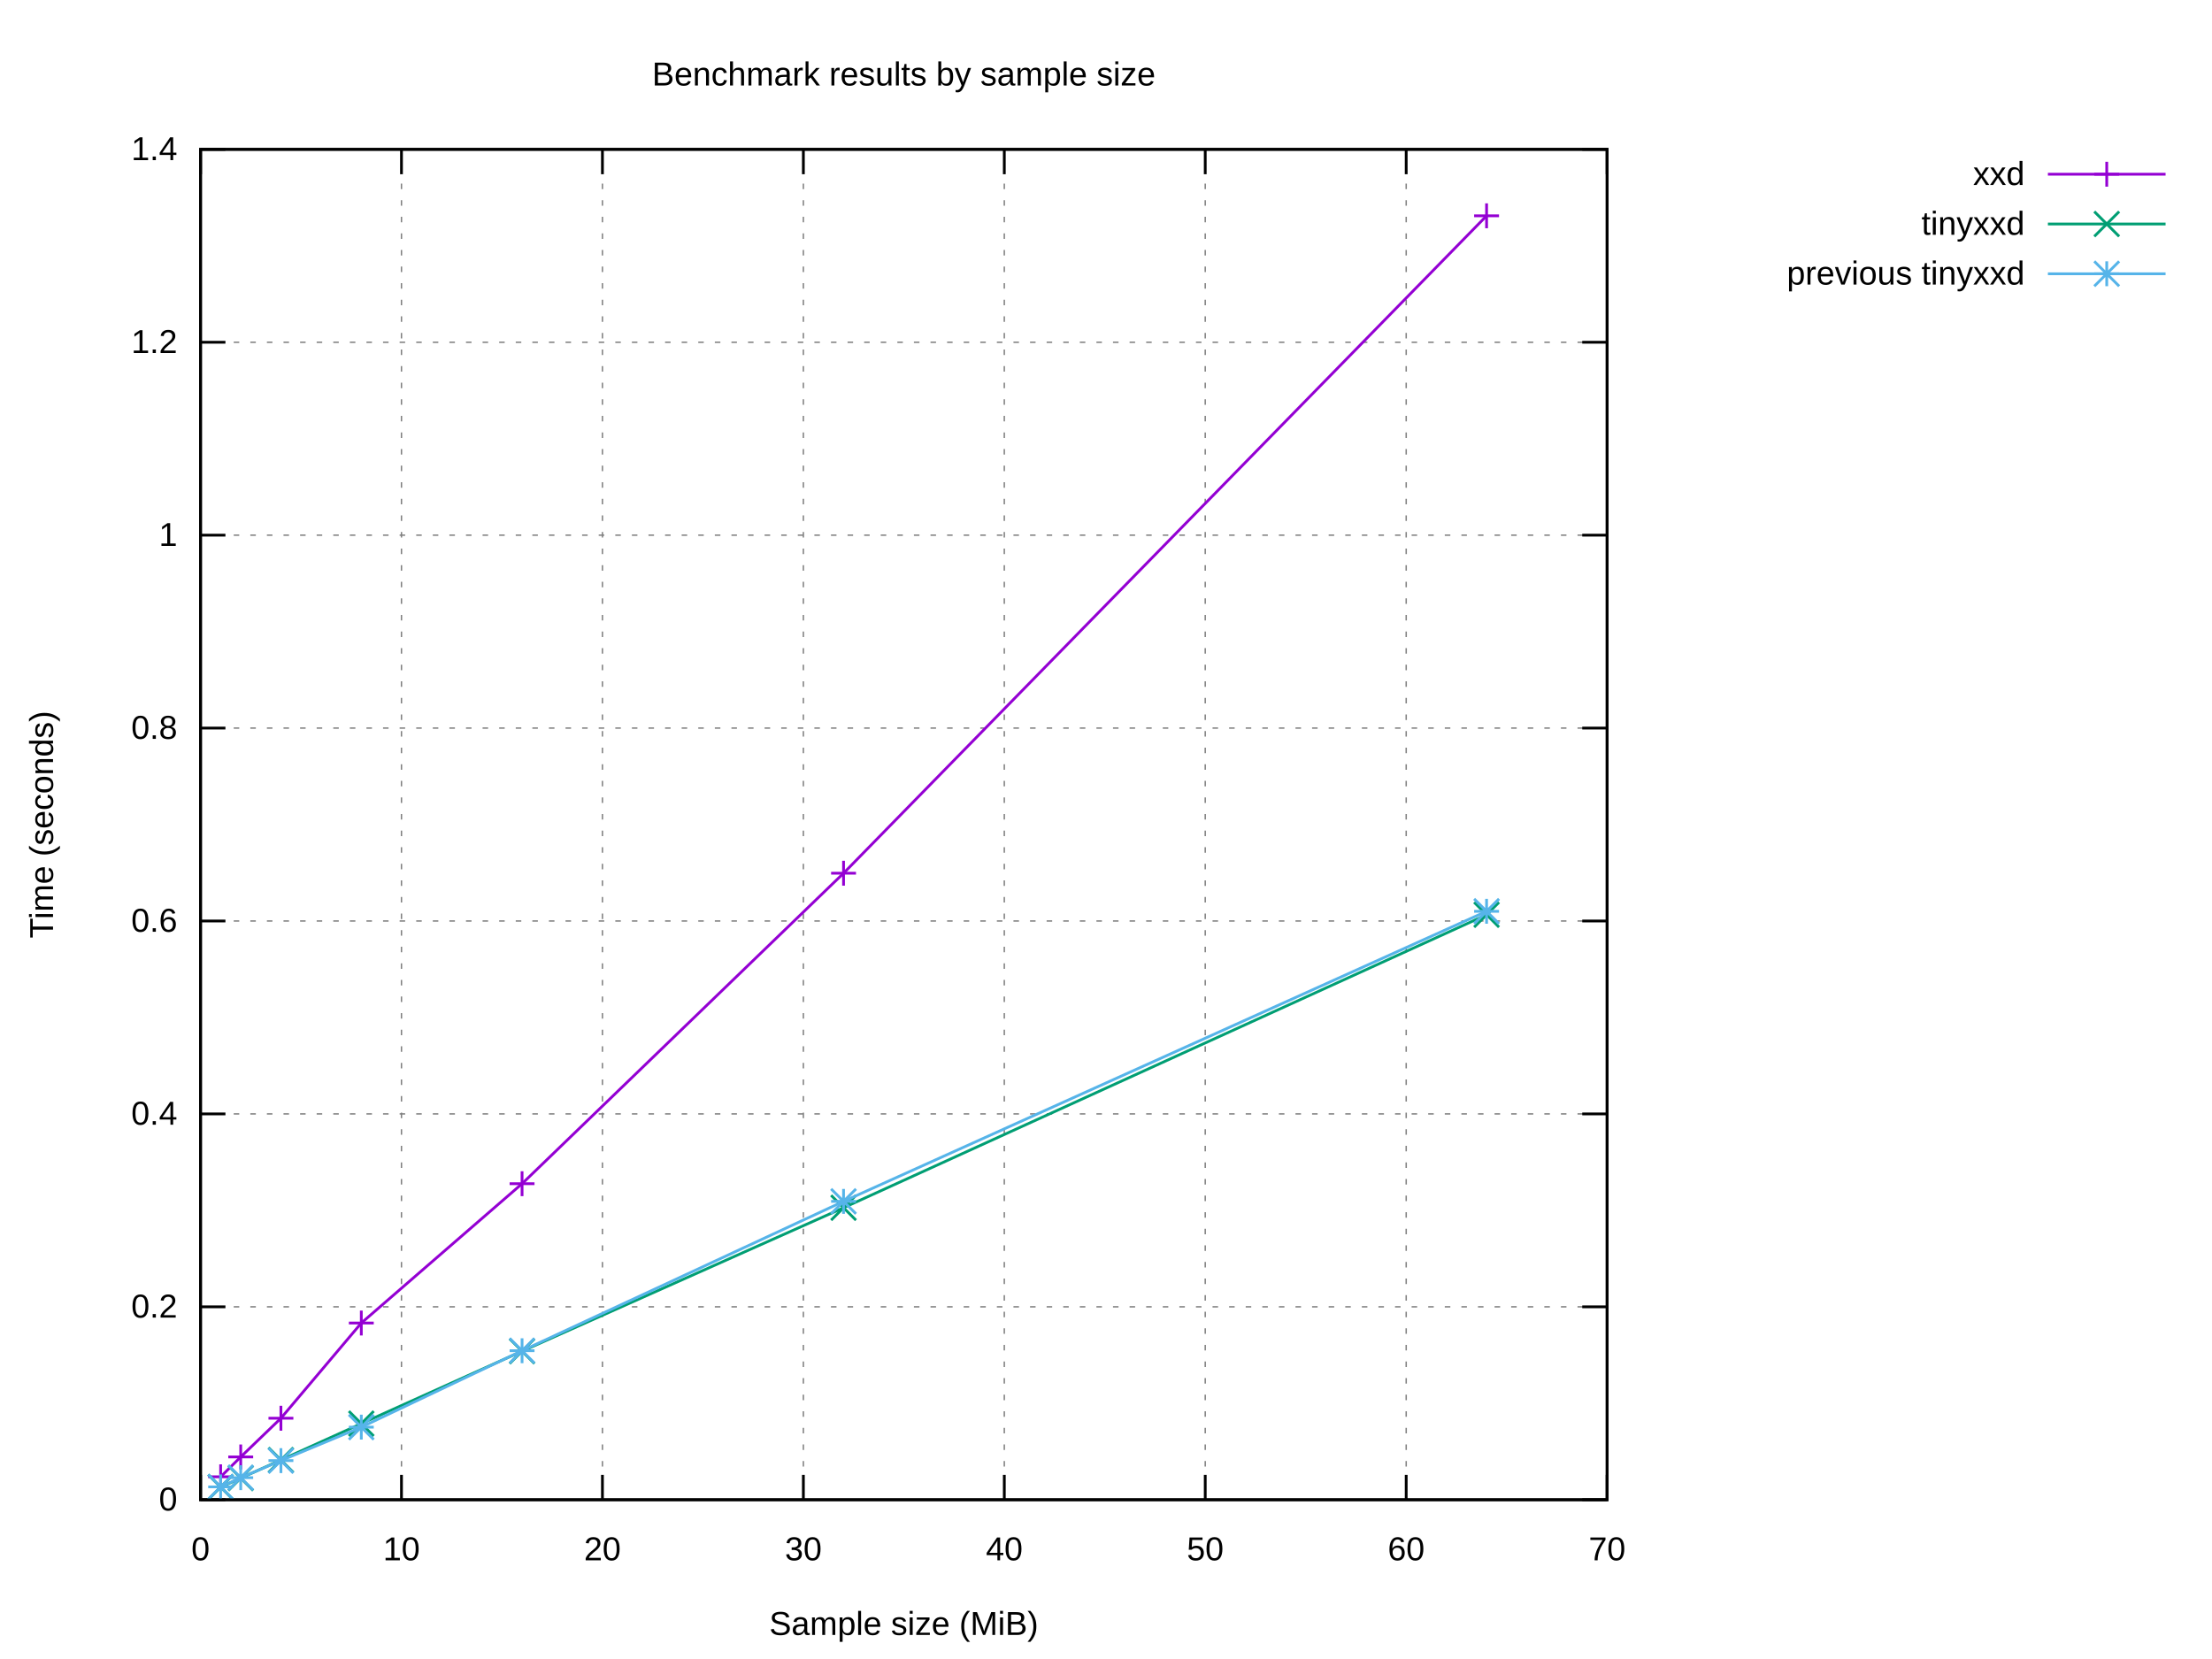
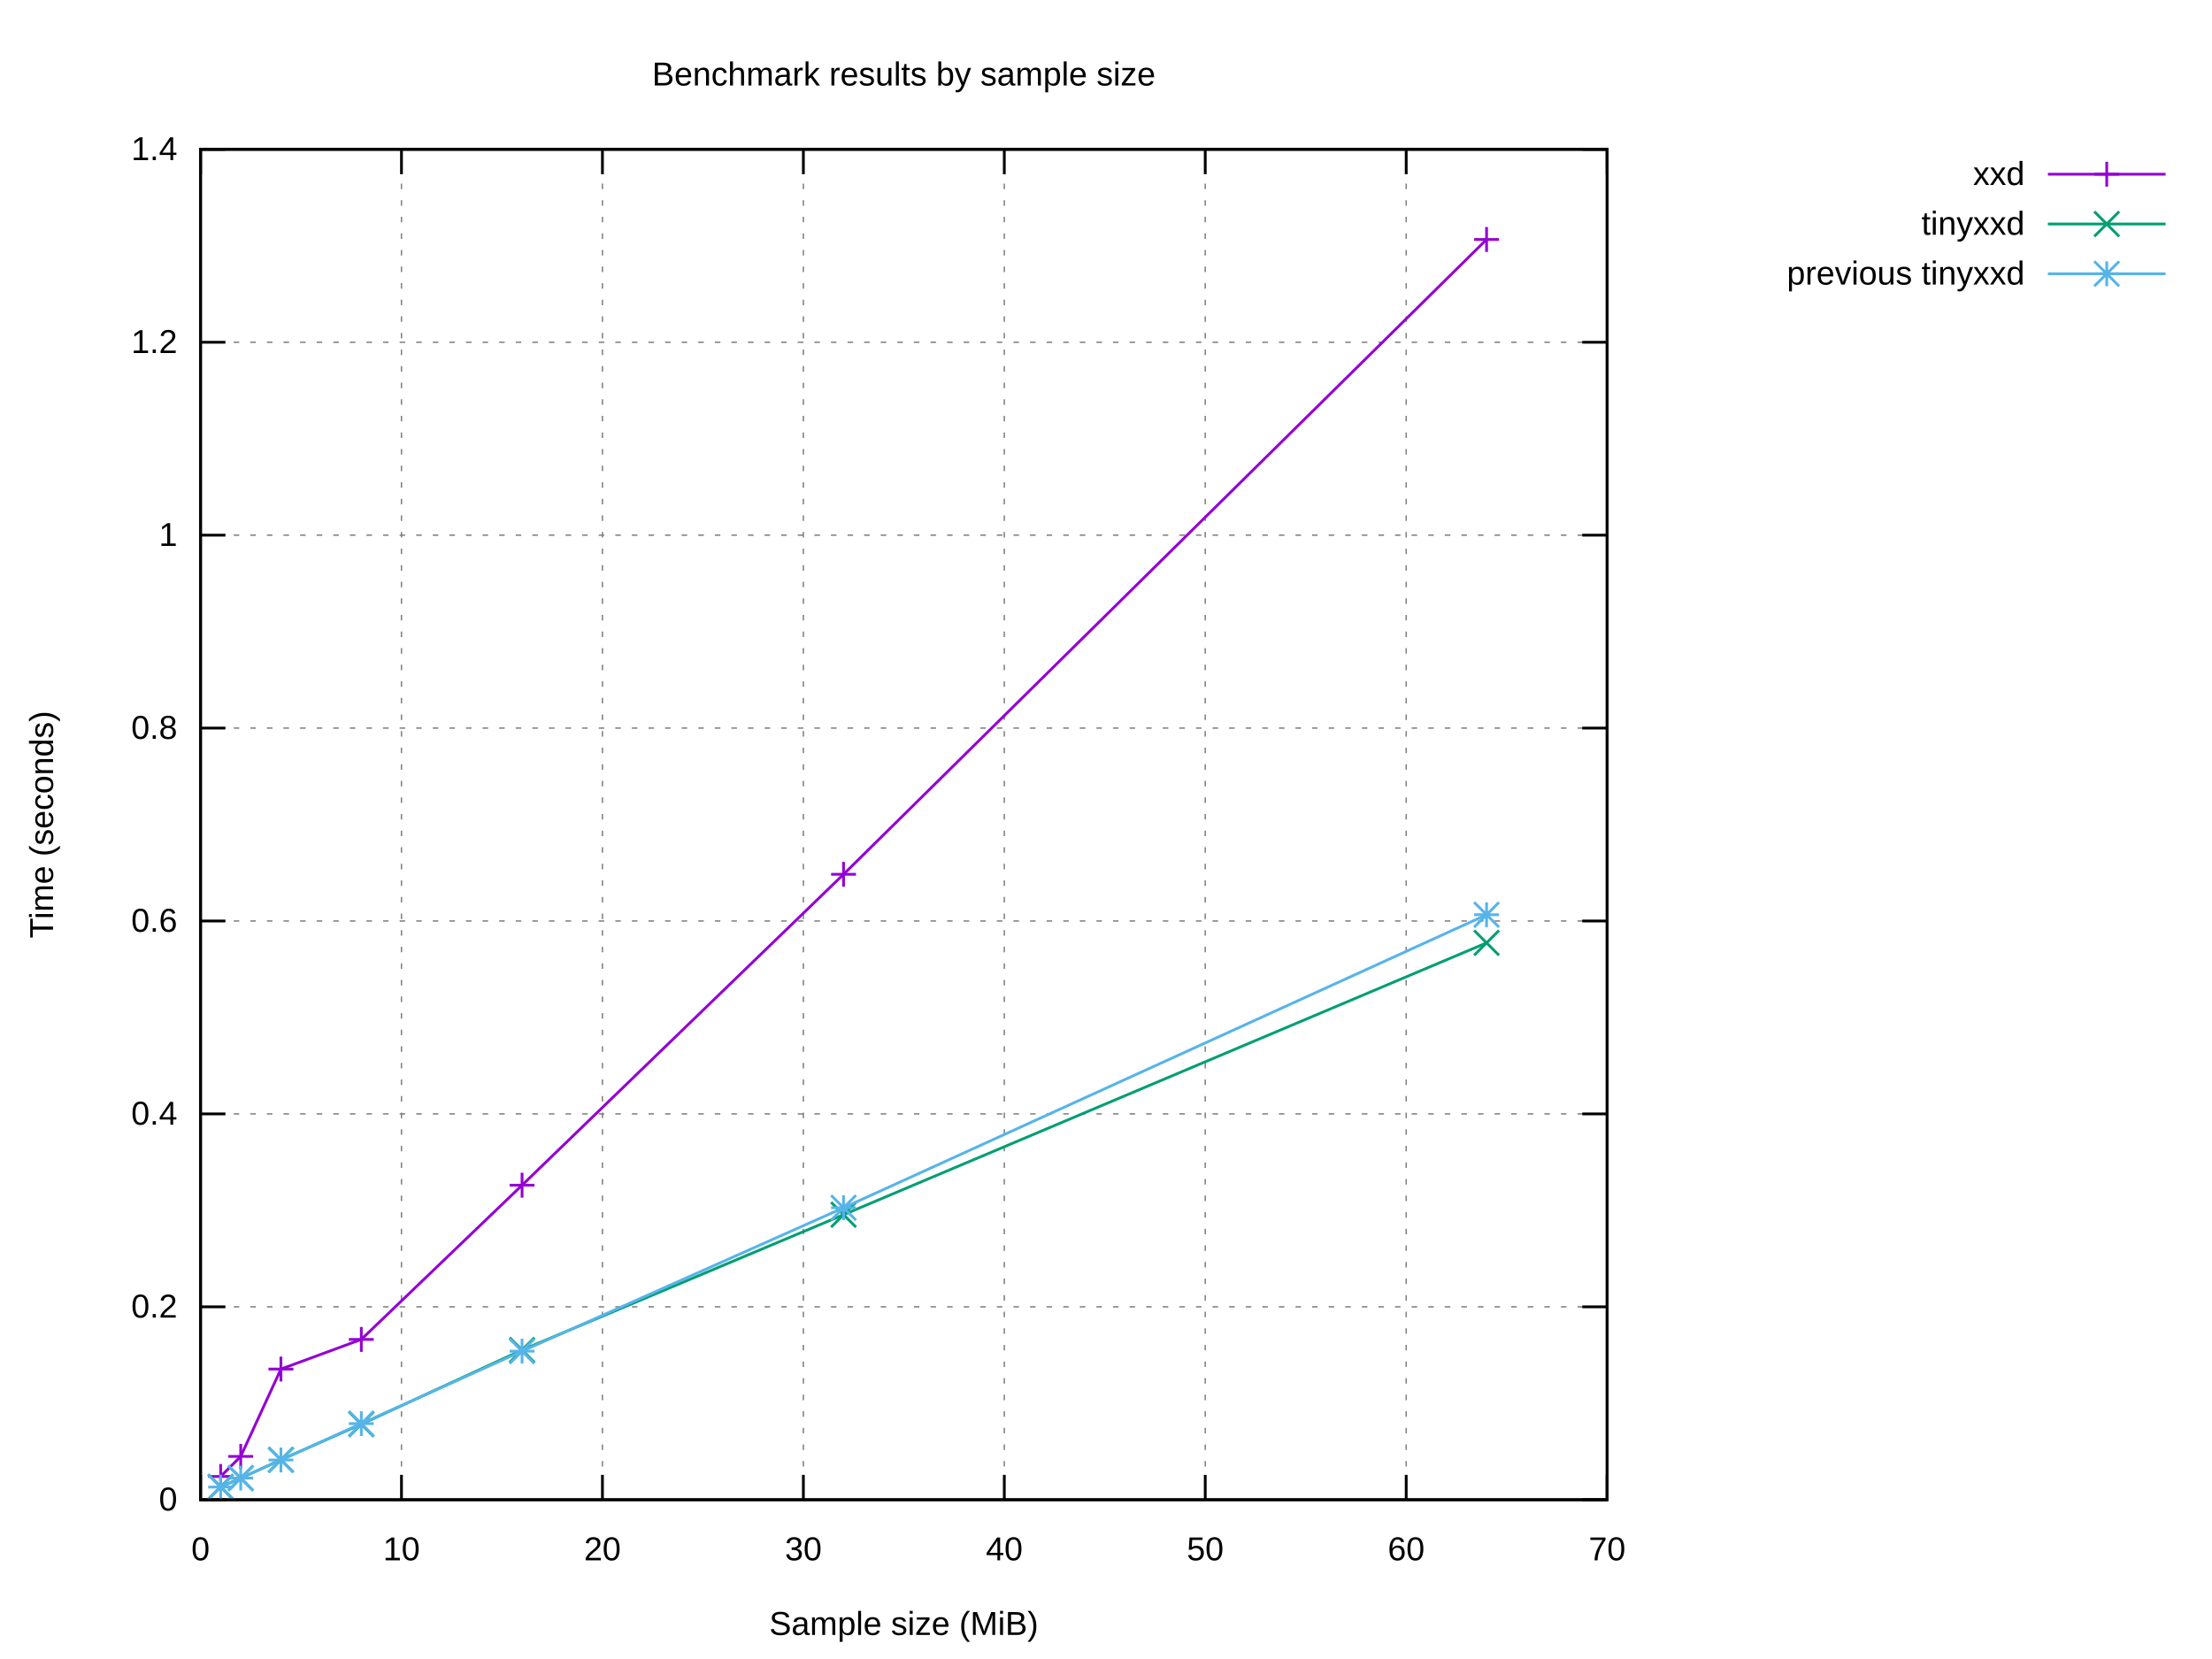
<svg xmlns="http://www.w3.org/2000/svg" xmlns:xlink="http://www.w3.org/1999/xlink" width="800" height="600" viewBox="0 0 800 600">
  <g id="gnuplot_canvas">
    <rect x="0" y="0" width="800" height="600" fill="#ffffff" />
    <defs>
      <circle id="gpDot" r="0.5" stroke-width="0.5" stroke="currentColor" />
      <path id="gpPt0" stroke-width="0.222" stroke="currentColor" d="M-1,0 h2 M0,-1 v2" />
      <path id="gpPt1" stroke-width="0.222" stroke="currentColor" d="M-1,-1 L1,1 M1,-1 L-1,1" />
      <path id="gpPt2" stroke-width="0.222" stroke="currentColor" d="M-1,0 L1,0 M0,-1 L0,1 M-1,-1 L1,1 M-1,1 L1,-1" />
      <rect id="gpPt3" stroke-width="0.222" stroke="currentColor" x="-1" y="-1" width="2" height="2" />
      <rect id="gpPt4" stroke-width="0.222" stroke="currentColor" fill="currentColor" x="-1" y="-1" width="2" height="2" />
      <circle id="gpPt5" stroke-width="0.222" stroke="currentColor" cx="0" cy="0" r="1" />
      <use xlink:href="#gpPt5" id="gpPt6" fill="currentColor" stroke="none" />
      <path id="gpPt7" stroke-width="0.222" stroke="currentColor" d="M0,-1.33 L-1.33,0.67 L1.33,0.67 z" />
      <use xlink:href="#gpPt7" id="gpPt8" fill="currentColor" stroke="none" />
      <use xlink:href="#gpPt7" id="gpPt9" stroke="currentColor" transform="rotate(180)" />
      <use xlink:href="#gpPt9" id="gpPt10" fill="currentColor" stroke="none" />
      <use xlink:href="#gpPt3" id="gpPt11" stroke="currentColor" transform="rotate(45)" />
      <use xlink:href="#gpPt11" id="gpPt12" fill="currentColor" stroke="none" />
      <path id="gpPt13" stroke-width="0.222" stroke="currentColor" d="M0,1.330 L1.265,0.411 L0.782,-1.067 L-0.782,-1.076 L-1.265,0.411 z" />
      <use xlink:href="#gpPt13" id="gpPt14" fill="currentColor" stroke="none" />
      <filter id="textbox" filterUnits="objectBoundingBox" x="0" y="0" height="1" width="1">
        <feFlood flood-color="#FFFFFF" flood-opacity="1" result="bgnd" />
        <feComposite in="SourceGraphic" in2="bgnd" operator="atop" />
      </filter>
      <filter id="greybox" filterUnits="objectBoundingBox" x="0" y="0" height="1" width="1">
        <feFlood flood-color="lightgrey" flood-opacity="1" result="grey" />
        <feComposite in="SourceGraphic" in2="grey" operator="atop" />
      </filter>
    </defs>
    <g fill="none" color="#FFFFFF" stroke="currentColor" stroke-width="1.00" stroke-linecap="butt" stroke-linejoin="miter">
</g>
    <g fill="none" color="black" stroke="currentColor" stroke-width="1.00" stroke-linecap="butt" stroke-linejoin="miter">
</g>
    <g fill="none" color="black" stroke="black" stroke-width="0.50" stroke-linecap="butt" stroke-linejoin="miter">
</g>
    <g fill="none" color="gray" stroke="currentColor" stroke-width="0.50" stroke-linecap="butt" stroke-linejoin="miter">
      <path stroke="gray" stroke-dasharray="2,4" class="gridline" d="M72.53,542.40 L581.24,542.40  " />
    </g>
    <g fill="none" color="gray" stroke="gray" stroke-width="1.00" stroke-linecap="butt" stroke-linejoin="miter">
</g>
    <g fill="none" color="black" stroke="currentColor" stroke-width="1.00" stroke-linecap="butt" stroke-linejoin="miter">
      <path stroke="black" d="M72.53,542.40 L81.53,542.40 M581.24,542.40 L572.24,542.40  " />
      <g transform="translate(64.14,546.30)" stroke="none" fill="black" font-family="Arial" font-size="12.00" text-anchor="end">
        <text>
          <tspan font-family="Arial"> 0</tspan>
        </text>
      </g>
    </g>
    <g fill="none" color="black" stroke="currentColor" stroke-width="1.00" stroke-linecap="butt" stroke-linejoin="miter">
</g>
    <g fill="none" color="black" stroke="black" stroke-width="0.50" stroke-linecap="butt" stroke-linejoin="miter">
</g>
    <g fill="none" color="gray" stroke="currentColor" stroke-width="0.50" stroke-linecap="butt" stroke-linejoin="miter">
      <path stroke="gray" stroke-dasharray="2,4" class="gridline" d="M72.53,472.63 L581.24,472.63  " />
    </g>
    <g fill="none" color="gray" stroke="gray" stroke-width="1.00" stroke-linecap="butt" stroke-linejoin="miter">
</g>
    <g fill="none" color="black" stroke="currentColor" stroke-width="1.00" stroke-linecap="butt" stroke-linejoin="miter">
      <path stroke="black" d="M72.53,472.63 L81.53,472.63 M581.24,472.63 L572.24,472.63  " />
      <g transform="translate(64.14,476.53)" stroke="none" fill="black" font-family="Arial" font-size="12.00" text-anchor="end">
        <text>
          <tspan font-family="Arial"> 0.2</tspan>
        </text>
      </g>
    </g>
    <g fill="none" color="black" stroke="currentColor" stroke-width="1.00" stroke-linecap="butt" stroke-linejoin="miter">
</g>
    <g fill="none" color="black" stroke="black" stroke-width="0.50" stroke-linecap="butt" stroke-linejoin="miter">
</g>
    <g fill="none" color="gray" stroke="currentColor" stroke-width="0.50" stroke-linecap="butt" stroke-linejoin="miter">
      <path stroke="gray" stroke-dasharray="2,4" class="gridline" d="M72.53,402.86 L581.24,402.86  " />
    </g>
    <g fill="none" color="gray" stroke="gray" stroke-width="1.00" stroke-linecap="butt" stroke-linejoin="miter">
</g>
    <g fill="none" color="black" stroke="currentColor" stroke-width="1.00" stroke-linecap="butt" stroke-linejoin="miter">
      <path stroke="black" d="M72.53,402.86 L81.53,402.86 M581.24,402.86 L572.24,402.86  " />
      <g transform="translate(64.14,406.76)" stroke="none" fill="black" font-family="Arial" font-size="12.00" text-anchor="end">
        <text>
          <tspan font-family="Arial"> 0.4</tspan>
        </text>
      </g>
    </g>
    <g fill="none" color="black" stroke="currentColor" stroke-width="1.00" stroke-linecap="butt" stroke-linejoin="miter">
</g>
    <g fill="none" color="black" stroke="black" stroke-width="0.50" stroke-linecap="butt" stroke-linejoin="miter">
</g>
    <g fill="none" color="gray" stroke="currentColor" stroke-width="0.50" stroke-linecap="butt" stroke-linejoin="miter">
      <path stroke="gray" stroke-dasharray="2,4" class="gridline" d="M72.53,333.09 L581.24,333.09  " />
    </g>
    <g fill="none" color="gray" stroke="gray" stroke-width="1.00" stroke-linecap="butt" stroke-linejoin="miter">
</g>
    <g fill="none" color="black" stroke="currentColor" stroke-width="1.00" stroke-linecap="butt" stroke-linejoin="miter">
      <path stroke="black" d="M72.53,333.09 L81.53,333.09 M581.24,333.09 L572.24,333.09  " />
      <g transform="translate(64.14,336.99)" stroke="none" fill="black" font-family="Arial" font-size="12.00" text-anchor="end">
        <text>
          <tspan font-family="Arial"> 0.6</tspan>
        </text>
      </g>
    </g>
    <g fill="none" color="black" stroke="currentColor" stroke-width="1.00" stroke-linecap="butt" stroke-linejoin="miter">
</g>
    <g fill="none" color="black" stroke="black" stroke-width="0.50" stroke-linecap="butt" stroke-linejoin="miter">
</g>
    <g fill="none" color="gray" stroke="currentColor" stroke-width="0.50" stroke-linecap="butt" stroke-linejoin="miter">
      <path stroke="gray" stroke-dasharray="2,4" class="gridline" d="M72.53,263.32 L581.24,263.32  " />
    </g>
    <g fill="none" color="gray" stroke="gray" stroke-width="1.00" stroke-linecap="butt" stroke-linejoin="miter">
</g>
    <g fill="none" color="black" stroke="currentColor" stroke-width="1.00" stroke-linecap="butt" stroke-linejoin="miter">
      <path stroke="black" d="M72.53,263.32 L81.53,263.32 M581.24,263.32 L572.24,263.32  " />
      <g transform="translate(64.14,267.22)" stroke="none" fill="black" font-family="Arial" font-size="12.00" text-anchor="end">
        <text>
          <tspan font-family="Arial"> 0.8</tspan>
        </text>
      </g>
    </g>
    <g fill="none" color="black" stroke="currentColor" stroke-width="1.00" stroke-linecap="butt" stroke-linejoin="miter">
</g>
    <g fill="none" color="black" stroke="black" stroke-width="0.50" stroke-linecap="butt" stroke-linejoin="miter">
</g>
    <g fill="none" color="gray" stroke="currentColor" stroke-width="0.50" stroke-linecap="butt" stroke-linejoin="miter">
      <path stroke="gray" stroke-dasharray="2,4" class="gridline" d="M72.53,193.55 L581.24,193.55  " />
    </g>
    <g fill="none" color="gray" stroke="gray" stroke-width="1.00" stroke-linecap="butt" stroke-linejoin="miter">
</g>
    <g fill="none" color="black" stroke="currentColor" stroke-width="1.00" stroke-linecap="butt" stroke-linejoin="miter">
      <path stroke="black" d="M72.53,193.55 L81.53,193.55 M581.24,193.55 L572.24,193.55  " />
      <g transform="translate(64.14,197.45)" stroke="none" fill="black" font-family="Arial" font-size="12.00" text-anchor="end">
        <text>
          <tspan font-family="Arial"> 1</tspan>
        </text>
      </g>
    </g>
    <g fill="none" color="black" stroke="currentColor" stroke-width="1.00" stroke-linecap="butt" stroke-linejoin="miter">
</g>
    <g fill="none" color="black" stroke="black" stroke-width="0.50" stroke-linecap="butt" stroke-linejoin="miter">
</g>
    <g fill="none" color="gray" stroke="currentColor" stroke-width="0.50" stroke-linecap="butt" stroke-linejoin="miter">
      <path stroke="gray" stroke-dasharray="2,4" class="gridline" d="M72.53,123.78 L581.24,123.78  " />
    </g>
    <g fill="none" color="gray" stroke="gray" stroke-width="1.00" stroke-linecap="butt" stroke-linejoin="miter">
</g>
    <g fill="none" color="black" stroke="currentColor" stroke-width="1.00" stroke-linecap="butt" stroke-linejoin="miter">
      <path stroke="black" d="M72.53,123.78 L81.53,123.78 M581.24,123.78 L572.24,123.78  " />
      <g transform="translate(64.14,127.68)" stroke="none" fill="black" font-family="Arial" font-size="12.00" text-anchor="end">
        <text>
          <tspan font-family="Arial"> 1.2</tspan>
        </text>
      </g>
    </g>
    <g fill="none" color="black" stroke="currentColor" stroke-width="1.00" stroke-linecap="butt" stroke-linejoin="miter">
</g>
    <g fill="none" color="black" stroke="black" stroke-width="0.50" stroke-linecap="butt" stroke-linejoin="miter">
</g>
    <g fill="none" color="gray" stroke="currentColor" stroke-width="0.50" stroke-linecap="butt" stroke-linejoin="miter">
      <path stroke="gray" stroke-dasharray="2,4" class="gridline" d="M72.53,54.01 L581.24,54.01  " />
    </g>
    <g fill="none" color="gray" stroke="gray" stroke-width="1.00" stroke-linecap="butt" stroke-linejoin="miter">
</g>
    <g fill="none" color="black" stroke="currentColor" stroke-width="1.00" stroke-linecap="butt" stroke-linejoin="miter">
      <path stroke="black" d="M72.53,54.01 L81.53,54.01 M581.24,54.01 L572.24,54.01  " />
      <g transform="translate(64.14,57.91)" stroke="none" fill="black" font-family="Arial" font-size="12.00" text-anchor="end">
        <text>
          <tspan font-family="Arial"> 1.4</tspan>
        </text>
      </g>
    </g>
    <g fill="none" color="black" stroke="currentColor" stroke-width="1.00" stroke-linecap="butt" stroke-linejoin="miter">
</g>
    <g fill="none" color="black" stroke="black" stroke-width="0.50" stroke-linecap="butt" stroke-linejoin="miter">
</g>
    <g fill="none" color="gray" stroke="currentColor" stroke-width="0.50" stroke-linecap="butt" stroke-linejoin="miter">
      <path stroke="gray" stroke-dasharray="2,4" class="gridline" d="M72.53,542.40 L72.53,54.01  " />
    </g>
    <g fill="none" color="gray" stroke="gray" stroke-width="1.00" stroke-linecap="butt" stroke-linejoin="miter">
</g>
    <g fill="none" color="black" stroke="currentColor" stroke-width="1.00" stroke-linecap="butt" stroke-linejoin="miter">
      <path stroke="black" d="M72.53,542.40 L72.53,533.40 M72.53,54.01 L72.53,63.01  " />
      <g transform="translate(72.53,564.30)" stroke="none" fill="black" font-family="Arial" font-size="12.00" text-anchor="middle">
        <text>
          <tspan font-family="Arial"> 0</tspan>
        </text>
      </g>
    </g>
    <g fill="none" color="black" stroke="currentColor" stroke-width="1.00" stroke-linecap="butt" stroke-linejoin="miter">
</g>
    <g fill="none" color="black" stroke="black" stroke-width="0.50" stroke-linecap="butt" stroke-linejoin="miter">
</g>
    <g fill="none" color="gray" stroke="currentColor" stroke-width="0.50" stroke-linecap="butt" stroke-linejoin="miter">
      <path stroke="gray" stroke-dasharray="2,4" class="gridline" d="M145.20,542.40 L145.20,54.01  " />
    </g>
    <g fill="none" color="gray" stroke="gray" stroke-width="1.00" stroke-linecap="butt" stroke-linejoin="miter">
</g>
    <g fill="none" color="black" stroke="currentColor" stroke-width="1.00" stroke-linecap="butt" stroke-linejoin="miter">
      <path stroke="black" d="M145.20,542.40 L145.20,533.40 M145.20,54.01 L145.20,63.01  " />
      <g transform="translate(145.20,564.30)" stroke="none" fill="black" font-family="Arial" font-size="12.00" text-anchor="middle">
        <text>
          <tspan font-family="Arial"> 10</tspan>
        </text>
      </g>
    </g>
    <g fill="none" color="black" stroke="currentColor" stroke-width="1.00" stroke-linecap="butt" stroke-linejoin="miter">
</g>
    <g fill="none" color="black" stroke="black" stroke-width="0.50" stroke-linecap="butt" stroke-linejoin="miter">
</g>
    <g fill="none" color="gray" stroke="currentColor" stroke-width="0.50" stroke-linecap="butt" stroke-linejoin="miter">
      <path stroke="gray" stroke-dasharray="2,4" class="gridline" d="M217.88,542.40 L217.88,54.01  " />
    </g>
    <g fill="none" color="gray" stroke="gray" stroke-width="1.00" stroke-linecap="butt" stroke-linejoin="miter">
</g>
    <g fill="none" color="black" stroke="currentColor" stroke-width="1.00" stroke-linecap="butt" stroke-linejoin="miter">
      <path stroke="black" d="M217.88,542.40 L217.88,533.40 M217.88,54.01 L217.88,63.01  " />
      <g transform="translate(217.88,564.30)" stroke="none" fill="black" font-family="Arial" font-size="12.00" text-anchor="middle">
        <text>
          <tspan font-family="Arial"> 20</tspan>
        </text>
      </g>
    </g>
    <g fill="none" color="black" stroke="currentColor" stroke-width="1.00" stroke-linecap="butt" stroke-linejoin="miter">
</g>
    <g fill="none" color="black" stroke="black" stroke-width="0.50" stroke-linecap="butt" stroke-linejoin="miter">
</g>
    <g fill="none" color="gray" stroke="currentColor" stroke-width="0.50" stroke-linecap="butt" stroke-linejoin="miter">
      <path stroke="gray" stroke-dasharray="2,4" class="gridline" d="M290.55,542.40 L290.55,54.01  " />
    </g>
    <g fill="none" color="gray" stroke="gray" stroke-width="1.00" stroke-linecap="butt" stroke-linejoin="miter">
</g>
    <g fill="none" color="black" stroke="currentColor" stroke-width="1.00" stroke-linecap="butt" stroke-linejoin="miter">
      <path stroke="black" d="M290.55,542.40 L290.55,533.40 M290.55,54.01 L290.55,63.01  " />
      <g transform="translate(290.55,564.30)" stroke="none" fill="black" font-family="Arial" font-size="12.00" text-anchor="middle">
        <text>
          <tspan font-family="Arial"> 30</tspan>
        </text>
      </g>
    </g>
    <g fill="none" color="black" stroke="currentColor" stroke-width="1.00" stroke-linecap="butt" stroke-linejoin="miter">
</g>
    <g fill="none" color="black" stroke="black" stroke-width="0.50" stroke-linecap="butt" stroke-linejoin="miter">
</g>
    <g fill="none" color="gray" stroke="currentColor" stroke-width="0.50" stroke-linecap="butt" stroke-linejoin="miter">
      <path stroke="gray" stroke-dasharray="2,4" class="gridline" d="M363.22,542.40 L363.22,54.01  " />
    </g>
    <g fill="none" color="gray" stroke="gray" stroke-width="1.00" stroke-linecap="butt" stroke-linejoin="miter">
</g>
    <g fill="none" color="black" stroke="currentColor" stroke-width="1.00" stroke-linecap="butt" stroke-linejoin="miter">
      <path stroke="black" d="M363.22,542.40 L363.22,533.40 M363.22,54.01 L363.22,63.01  " />
      <g transform="translate(363.22,564.30)" stroke="none" fill="black" font-family="Arial" font-size="12.00" text-anchor="middle">
        <text>
          <tspan font-family="Arial"> 40</tspan>
        </text>
      </g>
    </g>
    <g fill="none" color="black" stroke="currentColor" stroke-width="1.00" stroke-linecap="butt" stroke-linejoin="miter">
</g>
    <g fill="none" color="black" stroke="black" stroke-width="0.50" stroke-linecap="butt" stroke-linejoin="miter">
</g>
    <g fill="none" color="gray" stroke="currentColor" stroke-width="0.50" stroke-linecap="butt" stroke-linejoin="miter">
      <path stroke="gray" stroke-dasharray="2,4" class="gridline" d="M435.89,542.40 L435.89,54.01  " />
    </g>
    <g fill="none" color="gray" stroke="gray" stroke-width="1.00" stroke-linecap="butt" stroke-linejoin="miter">
</g>
    <g fill="none" color="black" stroke="currentColor" stroke-width="1.00" stroke-linecap="butt" stroke-linejoin="miter">
      <path stroke="black" d="M435.89,542.40 L435.89,533.40 M435.89,54.01 L435.89,63.01  " />
      <g transform="translate(435.89,564.30)" stroke="none" fill="black" font-family="Arial" font-size="12.00" text-anchor="middle">
        <text>
          <tspan font-family="Arial"> 50</tspan>
        </text>
      </g>
    </g>
    <g fill="none" color="black" stroke="currentColor" stroke-width="1.00" stroke-linecap="butt" stroke-linejoin="miter">
</g>
    <g fill="none" color="black" stroke="black" stroke-width="0.50" stroke-linecap="butt" stroke-linejoin="miter">
</g>
    <g fill="none" color="gray" stroke="currentColor" stroke-width="0.50" stroke-linecap="butt" stroke-linejoin="miter">
      <path stroke="gray" stroke-dasharray="2,4" class="gridline" d="M508.57,542.40 L508.57,54.01  " />
    </g>
    <g fill="none" color="gray" stroke="gray" stroke-width="1.00" stroke-linecap="butt" stroke-linejoin="miter">
</g>
    <g fill="none" color="black" stroke="currentColor" stroke-width="1.00" stroke-linecap="butt" stroke-linejoin="miter">
      <path stroke="black" d="M508.57,542.40 L508.57,533.40 M508.57,54.01 L508.57,63.01  " />
      <g transform="translate(508.57,564.30)" stroke="none" fill="black" font-family="Arial" font-size="12.00" text-anchor="middle">
        <text>
          <tspan font-family="Arial"> 60</tspan>
        </text>
      </g>
    </g>
    <g fill="none" color="black" stroke="currentColor" stroke-width="1.00" stroke-linecap="butt" stroke-linejoin="miter">
</g>
    <g fill="none" color="black" stroke="black" stroke-width="0.50" stroke-linecap="butt" stroke-linejoin="miter">
</g>
    <g fill="none" color="gray" stroke="currentColor" stroke-width="0.50" stroke-linecap="butt" stroke-linejoin="miter">
      <path stroke="gray" stroke-dasharray="2,4" class="gridline" d="M581.24,542.40 L581.24,54.01  " />
    </g>
    <g fill="none" color="gray" stroke="gray" stroke-width="1.00" stroke-linecap="butt" stroke-linejoin="miter">
</g>
    <g fill="none" color="black" stroke="currentColor" stroke-width="1.00" stroke-linecap="butt" stroke-linejoin="miter">
      <path stroke="black" d="M581.24,542.40 L581.24,533.40 M581.24,54.01 L581.24,63.01  " />
      <g transform="translate(581.24,564.30)" stroke="none" fill="black" font-family="Arial" font-size="12.00" text-anchor="middle">
        <text>
          <tspan font-family="Arial"> 70</tspan>
        </text>
      </g>
    </g>
    <g fill="none" color="black" stroke="currentColor" stroke-width="1.00" stroke-linecap="butt" stroke-linejoin="miter">
</g>
    <g fill="none" color="black" stroke="currentColor" stroke-width="1.00" stroke-linecap="butt" stroke-linejoin="miter">
      <path stroke="black" d="M72.53,54.01 L72.53,542.40 L581.24,542.40 L581.24,54.01 L72.53,54.01 Z  " />
    </g>
    <g fill="none" color="black" stroke="currentColor" stroke-width="1.00" stroke-linecap="butt" stroke-linejoin="miter">
</g>
    <g id="gnuplot_plot_1">
      <g fill="none" color="black" stroke="currentColor" stroke-width="1.00" stroke-linecap="butt" stroke-linejoin="miter">
        <g transform="translate(732.26,66.91)" stroke="none" fill="black" font-family="Arial" font-size="12.00" text-anchor="end">
          <text>
            <tspan font-family="Arial">xxd</tspan>
          </text>
        </g>
      </g>
      <g fill="none" color="black" stroke="currentColor" stroke-width="1.00" stroke-linecap="butt" stroke-linejoin="miter">
-         <path stroke="rgb(148,   0, 211)" d="M740.65,63.01 L783.21,63.01 M537.64,78.05 L305.08,315.81 L188.81,428.10 L130.67,478.49 L101.60,512.92 L87.06,526.92   L79.80,534.10  " />
-         <use xlink:href="#gpPt0" transform="translate(537.64,78.05) scale(4.50)" color="rgb(148,   0, 211)" />
-         <use xlink:href="#gpPt0" transform="translate(305.08,315.81) scale(4.50)" color="rgb(148,   0, 211)" />
-         <use xlink:href="#gpPt0" transform="translate(188.81,428.10) scale(4.50)" color="rgb(148,   0, 211)" />
-         <use xlink:href="#gpPt0" transform="translate(130.67,478.49) scale(4.50)" color="rgb(148,   0, 211)" />
-         <use xlink:href="#gpPt0" transform="translate(101.60,512.92) scale(4.50)" color="rgb(148,   0, 211)" />
-         <use xlink:href="#gpPt0" transform="translate(87.06,526.92) scale(4.50)" color="rgb(148,   0, 211)" />
-         <use xlink:href="#gpPt0" transform="translate(79.80,534.10) scale(4.50)" color="rgb(148,   0, 211)" />
+         <path stroke="rgb(148,   0, 211)" d="M740.65,63.01 L783.21,63.01 M537.64,86.61 L305.08,316.20 L188.81,428.64 L130.67,484.42 L101.60,495.14 L87.06,526.73   L79.80,533.98  " />
+         <use xlink:href="#gpPt0" transform="translate(537.64,86.61) scale(4.50)" color="rgb(148,   0, 211)" />
+         <use xlink:href="#gpPt0" transform="translate(305.08,316.20) scale(4.50)" color="rgb(148,   0, 211)" />
+         <use xlink:href="#gpPt0" transform="translate(188.81,428.64) scale(4.50)" color="rgb(148,   0, 211)" />
+         <use xlink:href="#gpPt0" transform="translate(130.67,484.42) scale(4.50)" color="rgb(148,   0, 211)" />
+         <use xlink:href="#gpPt0" transform="translate(101.60,495.14) scale(4.50)" color="rgb(148,   0, 211)" />
+         <use xlink:href="#gpPt0" transform="translate(87.06,526.73) scale(4.50)" color="rgb(148,   0, 211)" />
+         <use xlink:href="#gpPt0" transform="translate(79.80,533.98) scale(4.50)" color="rgb(148,   0, 211)" />
        <use xlink:href="#gpPt0" transform="translate(761.93,63.01) scale(4.50)" color="rgb(148,   0, 211)" />
      </g>
    </g>
    <g id="gnuplot_plot_2">
      <g fill="none" color="black" stroke="currentColor" stroke-width="1.00" stroke-linecap="butt" stroke-linejoin="miter">
        <g transform="translate(732.26,84.91)" stroke="none" fill="black" font-family="Arial" font-size="12.00" text-anchor="end">
          <text>
            <tspan font-family="Arial">tinyxxd</tspan>
          </text>
        </g>
      </g>
      <g fill="none" color="black" stroke="currentColor" stroke-width="1.00" stroke-linecap="butt" stroke-linejoin="miter">
-         <path stroke="rgb(  0, 158, 115)" d="M740.65,81.01 L783.21,81.01 M537.64,330.83 L305.08,436.80 L188.81,488.67 L130.67,514.87 L101.60,528.03 L87.06,534.58   L79.80,537.83  " />
-         <use xlink:href="#gpPt1" transform="translate(537.64,330.83) scale(4.50)" color="rgb(  0, 158, 115)" />
-         <use xlink:href="#gpPt1" transform="translate(305.08,436.80) scale(4.50)" color="rgb(  0, 158, 115)" />
-         <use xlink:href="#gpPt1" transform="translate(188.81,488.67) scale(4.50)" color="rgb(  0, 158, 115)" />
-         <use xlink:href="#gpPt1" transform="translate(130.67,514.87) scale(4.50)" color="rgb(  0, 158, 115)" />
-         <use xlink:href="#gpPt1" transform="translate(101.60,528.03) scale(4.50)" color="rgb(  0, 158, 115)" />
-         <use xlink:href="#gpPt1" transform="translate(87.06,534.58) scale(4.50)" color="rgb(  0, 158, 115)" />
-         <use xlink:href="#gpPt1" transform="translate(79.80,537.83) scale(4.50)" color="rgb(  0, 158, 115)" />
+         <path stroke="rgb(  0, 158, 115)" d="M740.65,81.01 L783.21,81.01 M537.64,341.00 L305.08,439.31 L188.81,488.25 L130.67,515.07 L101.60,527.95 L87.06,534.59   L79.80,537.73  " />
+         <use xlink:href="#gpPt1" transform="translate(537.64,341.00) scale(4.50)" color="rgb(  0, 158, 115)" />
+         <use xlink:href="#gpPt1" transform="translate(305.08,439.31) scale(4.50)" color="rgb(  0, 158, 115)" />
+         <use xlink:href="#gpPt1" transform="translate(188.81,488.25) scale(4.50)" color="rgb(  0, 158, 115)" />
+         <use xlink:href="#gpPt1" transform="translate(130.67,515.07) scale(4.50)" color="rgb(  0, 158, 115)" />
+         <use xlink:href="#gpPt1" transform="translate(101.60,527.95) scale(4.50)" color="rgb(  0, 158, 115)" />
+         <use xlink:href="#gpPt1" transform="translate(87.06,534.59) scale(4.50)" color="rgb(  0, 158, 115)" />
+         <use xlink:href="#gpPt1" transform="translate(79.80,537.73) scale(4.50)" color="rgb(  0, 158, 115)" />
        <use xlink:href="#gpPt1" transform="translate(761.93,81.01) scale(4.50)" color="rgb(  0, 158, 115)" />
      </g>
    </g>
    <g id="gnuplot_plot_3">
      <g fill="none" color="black" stroke="currentColor" stroke-width="1.00" stroke-linecap="butt" stroke-linejoin="miter">
        <g transform="translate(732.26,102.91)" stroke="none" fill="black" font-family="Arial" font-size="12.00" text-anchor="end">
          <text>
            <tspan font-family="Arial">previous tinyxxd</tspan>
          </text>
        </g>
      </g>
      <g fill="none" color="black" stroke="currentColor" stroke-width="1.00" stroke-linecap="butt" stroke-linejoin="miter">
-         <path stroke="rgb( 86, 180, 233)" d="M740.65,99.01 L783.21,99.01 M537.64,329.58 L305.08,434.49 L188.81,488.51 L130.67,516.14 L101.60,528.25 L87.06,534.42   L79.80,537.75  " />
-         <use xlink:href="#gpPt2" transform="translate(537.64,329.58) scale(4.50)" color="rgb( 86, 180, 233)" />
-         <use xlink:href="#gpPt2" transform="translate(305.08,434.49) scale(4.50)" color="rgb( 86, 180, 233)" />
-         <use xlink:href="#gpPt2" transform="translate(188.81,488.51) scale(4.50)" color="rgb( 86, 180, 233)" />
-         <use xlink:href="#gpPt2" transform="translate(130.67,516.14) scale(4.50)" color="rgb( 86, 180, 233)" />
-         <use xlink:href="#gpPt2" transform="translate(101.60,528.25) scale(4.50)" color="rgb( 86, 180, 233)" />
-         <use xlink:href="#gpPt2" transform="translate(87.06,534.42) scale(4.50)" color="rgb( 86, 180, 233)" />
-         <use xlink:href="#gpPt2" transform="translate(79.80,537.75) scale(4.50)" color="rgb( 86, 180, 233)" />
+         <path stroke="rgb( 86, 180, 233)" d="M740.65,99.01 L783.21,99.01 M537.64,330.83 L305.08,436.80 L188.81,488.67 L130.67,514.87 L101.60,528.03 L87.06,534.58   L79.80,537.83  " />
+         <use xlink:href="#gpPt2" transform="translate(537.64,330.83) scale(4.50)" color="rgb( 86, 180, 233)" />
+         <use xlink:href="#gpPt2" transform="translate(305.08,436.80) scale(4.50)" color="rgb( 86, 180, 233)" />
+         <use xlink:href="#gpPt2" transform="translate(188.81,488.67) scale(4.50)" color="rgb( 86, 180, 233)" />
+         <use xlink:href="#gpPt2" transform="translate(130.67,514.87) scale(4.50)" color="rgb( 86, 180, 233)" />
+         <use xlink:href="#gpPt2" transform="translate(101.60,528.03) scale(4.50)" color="rgb( 86, 180, 233)" />
+         <use xlink:href="#gpPt2" transform="translate(87.06,534.58) scale(4.50)" color="rgb( 86, 180, 233)" />
+         <use xlink:href="#gpPt2" transform="translate(79.80,537.83) scale(4.50)" color="rgb( 86, 180, 233)" />
        <use xlink:href="#gpPt2" transform="translate(761.93,99.01) scale(4.50)" color="rgb( 86, 180, 233)" />
      </g>
    </g>
    <g fill="none" color="#FFFFFF" stroke="rgb( 86, 180, 233)" stroke-width="2.00" stroke-linecap="butt" stroke-linejoin="miter">
</g>
    <g fill="none" color="black" stroke="currentColor" stroke-width="2.00" stroke-linecap="butt" stroke-linejoin="miter">
</g>
    <g fill="none" color="black" stroke="black" stroke-width="1.00" stroke-linecap="butt" stroke-linejoin="miter">
</g>
    <g fill="none" color="black" stroke="currentColor" stroke-width="1.00" stroke-linecap="butt" stroke-linejoin="miter">
      <path stroke="black" d="M72.53,54.01 L72.53,542.40 L581.24,542.40 L581.24,54.01 L72.53,54.01 Z  " />
      <g transform="translate(19.18,298.21) rotate(270.00)" stroke="none" fill="black" font-family="Arial" font-size="12.00" text-anchor="middle">
        <text>
          <tspan font-family="Arial">Time (seconds)</tspan>
        </text>
      </g>
    </g>
    <g fill="none" color="black" stroke="currentColor" stroke-width="1.00" stroke-linecap="butt" stroke-linejoin="miter">
      <g transform="translate(326.88,591.30)" stroke="none" fill="black" font-family="Arial" font-size="12.00" text-anchor="middle">
        <text>
          <tspan font-family="Arial">Sample size (MiB)</tspan>
        </text>
      </g>
    </g>
    <g fill="none" color="black" stroke="currentColor" stroke-width="1.00" stroke-linecap="butt" stroke-linejoin="miter">
</g>
    <g fill="none" color="black" stroke="currentColor" stroke-width="1.00" stroke-linecap="butt" stroke-linejoin="miter">
      <g transform="translate(326.88,30.91)" stroke="none" fill="black" font-family="Arial" font-size="12.00" text-anchor="middle">
        <text>
          <tspan font-family="Arial">Benchmark results by sample size</tspan>
        </text>
      </g>
    </g>
    <g fill="none" color="black" stroke="currentColor" stroke-width="1.00" stroke-linecap="butt" stroke-linejoin="miter">
</g>
  </g>
</svg>
